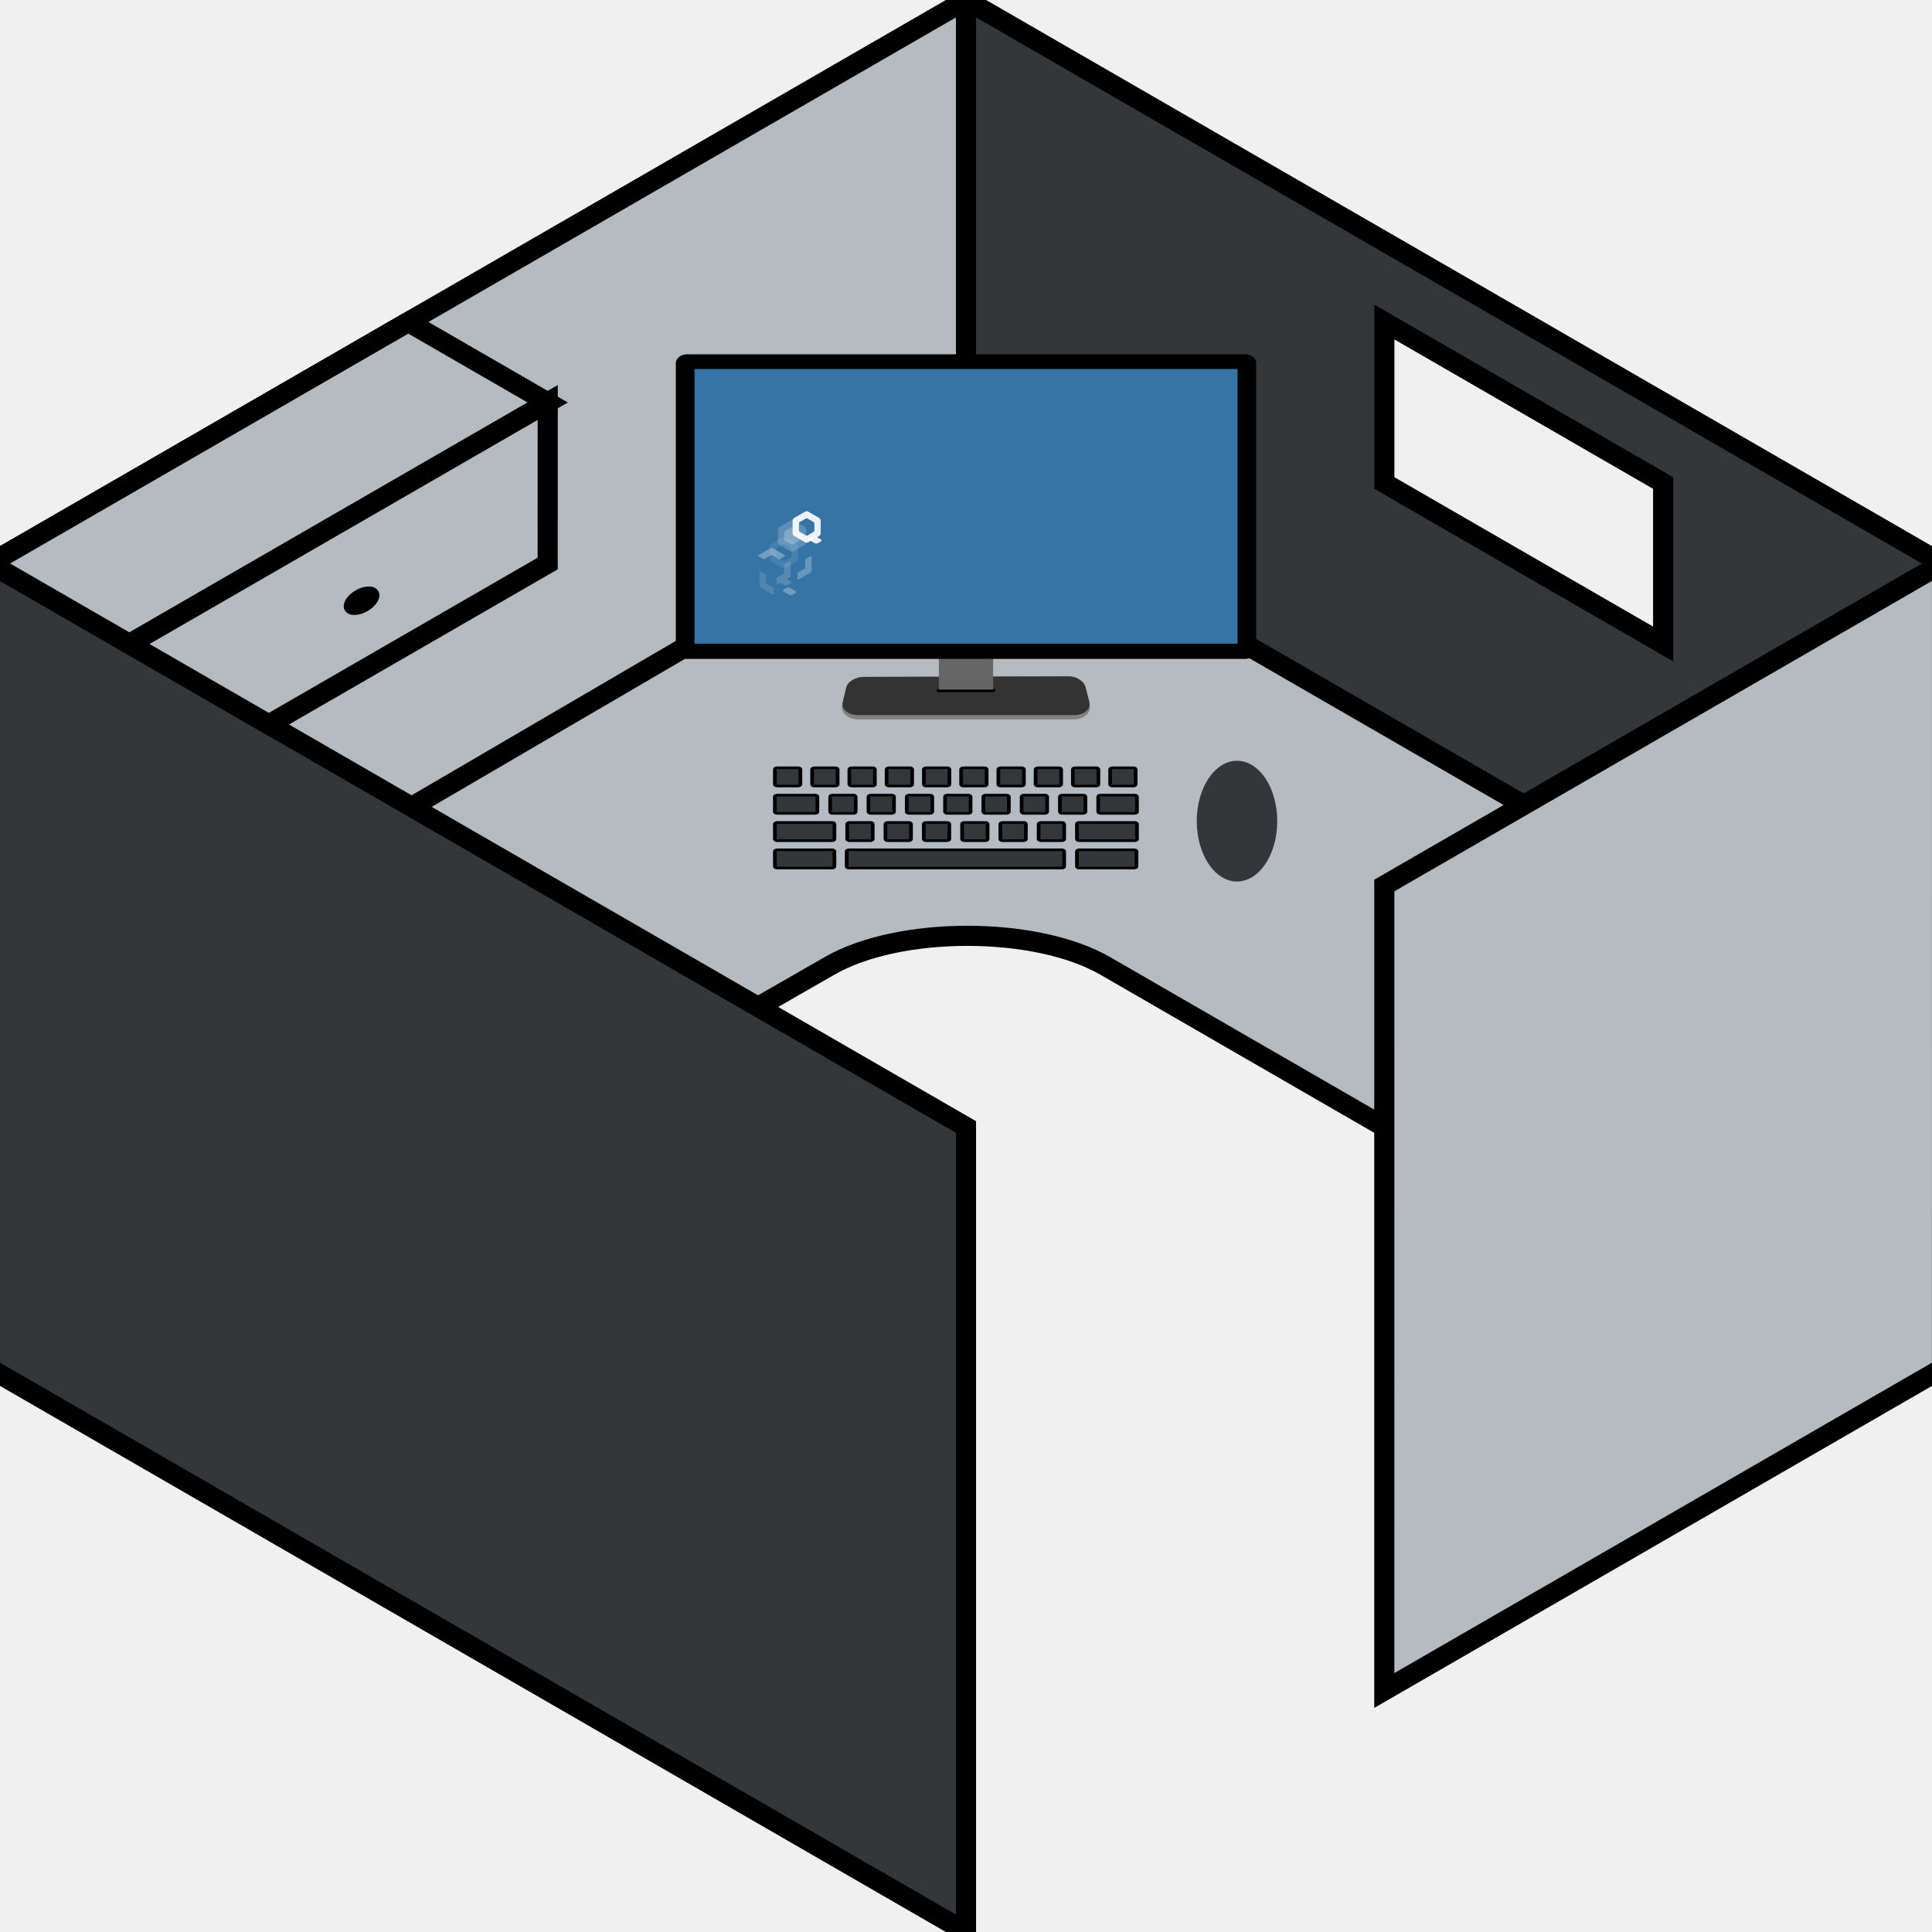
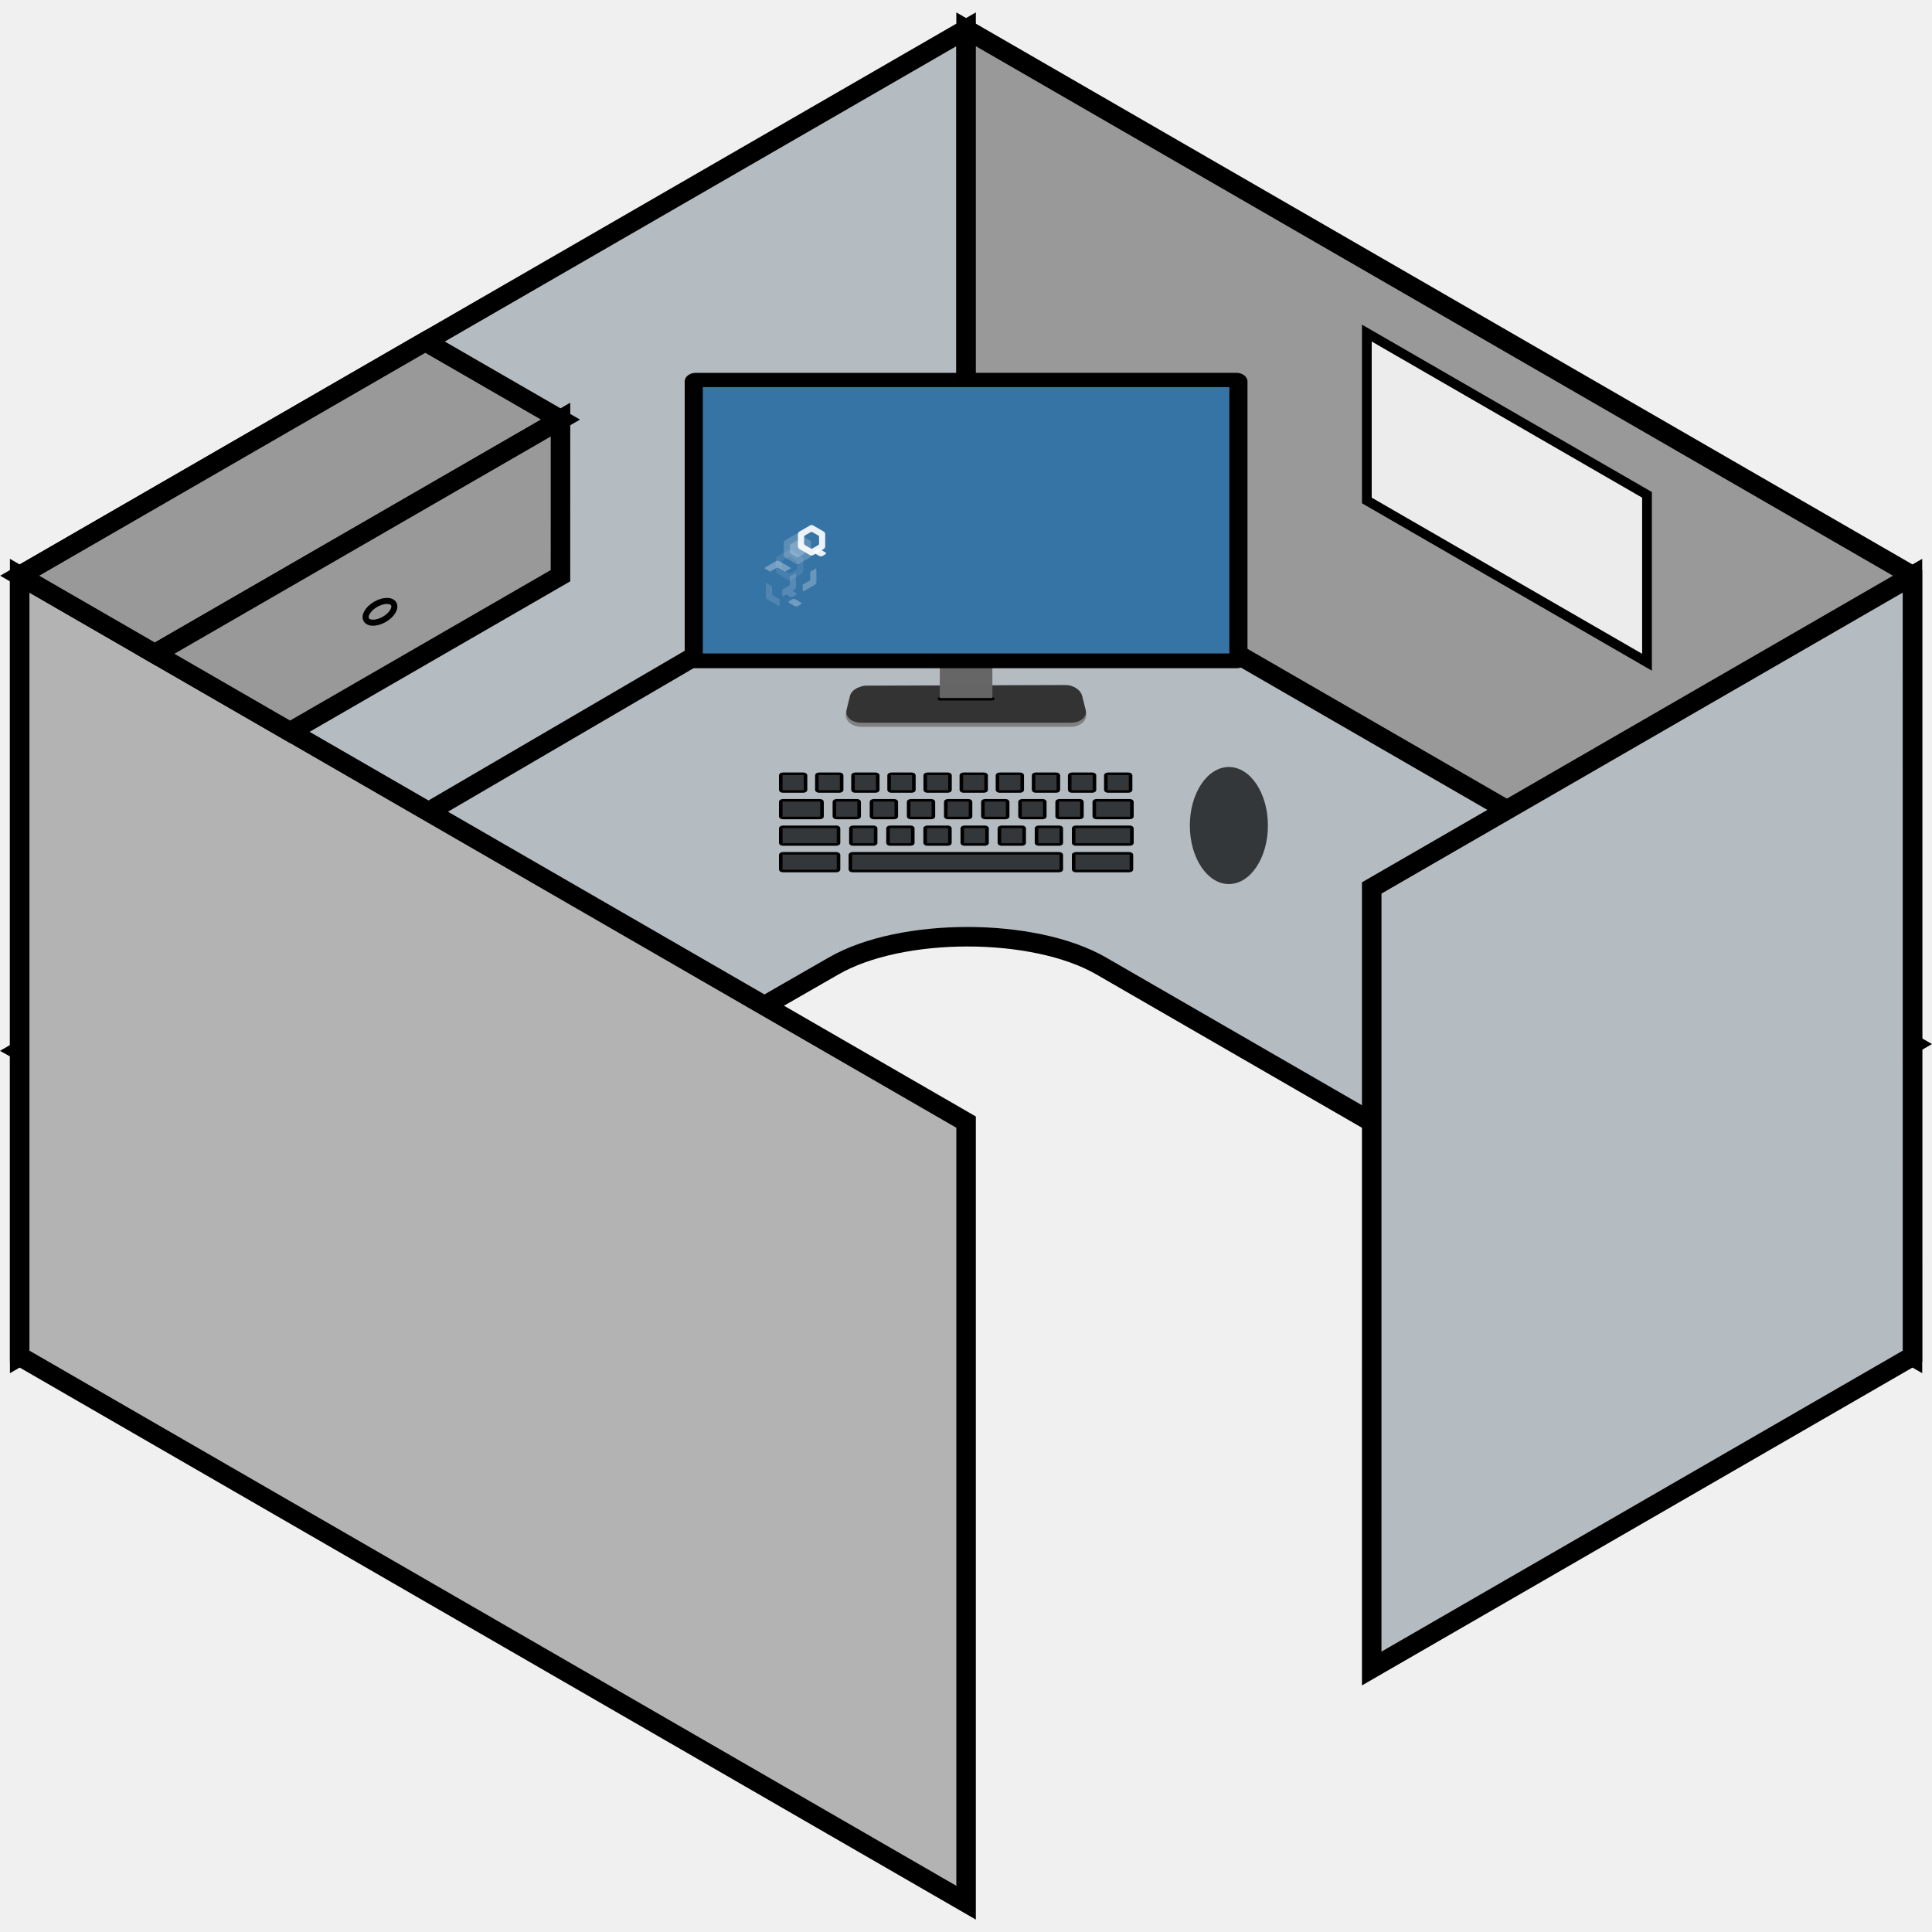
<svg xmlns="http://www.w3.org/2000/svg" xmlns:xlink="http://www.w3.org/1999/xlink" width="48px" height="48px" viewBox="0 0 48 48" version="1.1" id="svg2" xml:space="preserve">
  <defs id="defs1">
    <clipPath id="SVGID_2_">
      <use xlink:href="#SVGID_1_" overflow="visible" id="use1" />
    </clipPath>
    <rect id="SVGID_1_" x="15.572" y="23.601" width="114.021" height="54.691" />
  </defs>
-   <g id="Cubicle">
-     <path style="vector-effect:none;fill:#b4bbc1;stroke-linecap:round;-inkscape-stroke:none;paint-order:markers fill stroke;stroke:#000000;fill-opacity:1;font-variation-settings:normal;opacity:1;stroke-width:0.5;stroke-linejoin:miter;stroke-miterlimit:4;stroke-dasharray:none;stroke-dashoffset:0;stroke-opacity:1;stop-color:#000000;stop-opacity:1" d="M 24,0 V 20 L -0.249,34 -0.249,14 Z" id="Back-left" />
-     <path id="Back-right" style="vector-effect:none;fill:#34373a;stroke-linecap:round;-inkscape-stroke:none;paint-order:markers fill stroke;stroke:#000000;fill-opacity:1;font-variation-settings:normal;opacity:1;stroke-width:0.5;stroke-linejoin:miter;stroke-miterlimit:4;stroke-dasharray:none;stroke-dashoffset:0;stroke-opacity:1;stop-color:#000000;stop-opacity:1" d="M 24 0 L 24 20 L 48.248 34 L 48.248 14 L 24 0 z M 34.393 8 L 41.32 12 L 41.32 16 L 34.393 12 L 34.393 8 z " />
-     <path style="display:inline;vector-effect:none;fill:#b4bbc1;fill-opacity:1;stroke:#000000;stroke-linecap:round;-inkscape-stroke:none;paint-order:markers fill stroke;font-variation-settings:normal;opacity:1;stroke-width:0.5;stroke-linejoin:miter;stroke-miterlimit:4;stroke-dasharray:none;stroke-dashoffset:0;stroke-opacity:1;stop-color:#000000;stop-opacity:1" d="M 48.248,26 39.588,31 27.464,24 C 25.733,23 22.336,23 20.604,24 L 8.412,31 -0.249,26.169 24,12 Z" id="Desk" />
-     <path style="display:inline;fill:#34373a;stroke:#000000;stroke-linecap:round;paint-order:markers fill stroke;fill-opacity:1;stroke-width:0.5;stroke-dasharray:none" d="M -0.249,14 24,28 V 48 L -0.249,34 Z" id="Left-Wall" />
-     <path style="fill:#b4bbc1;stroke-linecap:round;paint-order:markers fill stroke;stroke:#000000;fill-opacity:1;stroke-width:0.5;stroke-dasharray:none" d="m 48.249,14 -13.856,8 -4.07e-4,20 13.856,-8 z" id="Right-Wall" />
+   <g id="Cubicle" style="display:inline" transform="matrix(0.9696663,0,0,0.9696663,0.7302892,0.7280121)">
+     <path style="font-variation-settings:normal;opacity:1;vector-effect:none;fill:#b4bbc1;fill-opacity:1;stroke:#000000;stroke-width:0.5;stroke-linecap:round;stroke-linejoin:miter;stroke-miterlimit:4;stroke-dasharray:none;stroke-dashoffset:0;stroke-opacity:1;-inkscape-stroke:none;paint-order:markers fill stroke;stop-color:#000000;stop-opacity:1" d="M 24,0 V 20 L -0.249,34 -0.249,14 Z" id="Back-left" />
+     <path id="Back-right" style="font-variation-settings:normal;opacity:1;vector-effect:none;fill:#999999;fill-opacity:1;stroke:#000000;stroke-width:0.5;stroke-linecap:round;stroke-linejoin:miter;stroke-miterlimit:4;stroke-dasharray:none;stroke-dashoffset:0;stroke-opacity:1;-inkscape-stroke:none;paint-order:markers fill stroke;stop-color:#000000;stop-opacity:1" d="M 24,0 V 20 L 48.248,34 V 14 Z m 10.393,8 6.928,4 v 4 l -6.928,-4 z" />
+     <path style="fill:#ececec;fill-opacity:0.998;stroke:none;stroke-width:0.97" d="m 34.08,8.485 6.718,3.879 v 3.879 l -6.718,-3.879 v -3.879 0" id="Window" transform="matrix(1.031283,0,0,1.031283,-0.7531346,-0.7507863)" />
+     <path style="font-variation-settings:normal;display:inline;opacity:1;vector-effect:none;fill:#b4bbc1;fill-opacity:1;stroke:#000000;stroke-width:0.5;stroke-linecap:round;stroke-linejoin:miter;stroke-miterlimit:4;stroke-dasharray:none;stroke-dashoffset:0;stroke-opacity:1;-inkscape-stroke:none;paint-order:markers fill stroke;stop-color:#000000;stop-opacity:1" d="M 48.248,26 39.588,31 27.464,24 C 25.733,23 22.336,23 20.604,24 L 8.412,31 -0.249,26.169 24,12 Z" id="Desk" />
+     <path style="display:inline;fill:#b3b3b3;fill-opacity:1;stroke:#000000;stroke-width:0.5;stroke-linecap:round;stroke-dasharray:none;paint-order:markers fill stroke" d="M -0.249,14 24,28 V 48 L -0.249,34 Z" id="Left-Wall" />
+     <path style="fill:#b4bbc1;fill-opacity:1;stroke:#000000;stroke-width:0.5;stroke-linecap:round;stroke-dasharray:none;paint-order:markers fill stroke" d="m 48.248,14 -13.855,8 -4.07e-4,20 13.856,-8 z" id="Right-Wall" />
  </g>
-   <g id="Overhead-Space">
-     <path style="vector-effect:none;fill:#b4bbc1;stroke:#000000;stroke-linecap:round;-inkscape-stroke:none;paint-order:markers fill stroke;fill-opacity:1;font-variation-settings:normal;opacity:1;stroke-width:0.5;stroke-linejoin:miter;stroke-miterlimit:4;stroke-dasharray:none;stroke-dashoffset:0;stroke-opacity:1;stop-color:#000000;stop-opacity:1" d="M -0.249,14 10.144,8 13.608,10 3.215,16 Z" id="path4" />
-     <path style="vector-effect:none;fill:#b4bbc1;stroke:#000000;stroke-linecap:round;-inkscape-stroke:none;paint-order:markers fill stroke;fill-opacity:1;font-variation-settings:normal;opacity:1;stroke-width:0.5;stroke-linejoin:miter;stroke-miterlimit:4;stroke-dasharray:none;stroke-dashoffset:0;stroke-opacity:1;stop-color:#000000;stop-opacity:1" d="M 6.679,18 3.215,16 13.608,10 13.607,14 Z" id="path5" />
-     <ellipse style="vector-effect:non-scaling-stroke;fill:#000000;stroke:#000000;stroke-width:0.15;stroke-linecap:round;-inkscape-stroke:hairline;paint-order:markers fill stroke" id="path35" cx="-0.317" cy="-17.417" rx="0.405" ry="0.222" transform="rotate(150)" />
+   <g id="Overhead-Space" style="display:inline;fill:#999999" transform="matrix(0.9696663,0,0,0.9696663,0.7302892,0.7280121)">
+     <path style="font-variation-settings:normal;opacity:1;vector-effect:none;fill:#999999;fill-opacity:1;stroke:#000000;stroke-width:0.5;stroke-linecap:round;stroke-linejoin:miter;stroke-miterlimit:4;stroke-dasharray:none;stroke-dashoffset:0;stroke-opacity:1;-inkscape-stroke:none;paint-order:markers fill stroke;stop-color:#000000;stop-opacity:1" d="M -0.249,14 10.144,8 13.608,10 3.215,16 Z" id="path4" />
+     <path style="font-variation-settings:normal;opacity:1;vector-effect:none;fill:#999999;fill-opacity:1;stroke:#000000;stroke-width:0.5;stroke-linecap:round;stroke-linejoin:miter;stroke-miterlimit:4;stroke-dasharray:none;stroke-dashoffset:0;stroke-opacity:1;-inkscape-stroke:none;paint-order:markers fill stroke;stop-color:#000000;stop-opacity:1" d="M 6.679,18 3.215,16 13.608,10 13.607,14 Z" id="path5" />
+     <ellipse style="vector-effect:non-scaling-stroke;fill:#999999;stroke:#000000;stroke-width:0.15;stroke-linecap:round;-inkscape-stroke:hairline;paint-order:markers fill stroke" id="path35" cx="-0.317" cy="-17.417" rx="0.405" ry="0.222" transform="rotate(150)" />
  </g>
-   <g id="Keyboard" transform="matrix(0.09164851,0,0,0.06545003,17.09792,16.98632)" style="fill:#34373a;fill-opacity:1;stroke:#000000">
+   <g id="Keyboard" transform="matrix(0.08886847,0,0,0.06346469,17.30957,17.19907)" style="display:inline;fill:#34373a;fill-opacity:1;stroke:#000000">
    <defs id="defs31" />
    <clipPath id="clipPath32">
      <use xlink:href="#SVGID_1_" overflow="visible" id="use32" />
    </clipPath>
    <path fill="#20221d" d="m 43.614,63.057 c 0,0 -0.648,0 -0.648,0.647 v 5.624 c 0,0 0,0.648 0.648,0.648 h 57.662 c 0,0 0.648,0 0.648,-0.648 v -5.624 c 0,0 0,-0.647 -0.648,-0.647 z" id="path2" style="fill:#34373a;fill-opacity:1;stroke:#000000" />
    <path fill="#20221d" d="m 106.031,63.057 c 0,0 -0.648,0 -0.648,0.647 v 5.624 c 0,0 0,0.648 0.648,0.648 h 14.85 c 0,0 0.648,0 0.648,-0.648 v -5.624 c 0,0 0,-0.647 -0.648,-0.647 z" id="path3" style="fill:#34373a;fill-opacity:1;stroke:#000000" />
    <path fill="#20221d" d="m 24.146,63.057 c 0,0 -0.648,0 -0.648,0.647 v 5.624 c 0,0 0,0.648 0.648,0.648 h 14.85 c 0,0 0.648,0 0.648,-0.648 v -5.624 c 0,0 0,-0.647 -0.648,-0.647 z" id="path4-2" style="fill:#34373a;fill-opacity:1;stroke:#000000" />
    <path fill="#20221d" d="m 54.132,52.677 c 0,0 -0.647,0 -0.647,0.647 v 5.624 c 0,0 0,0.648 0.647,0.648 h 5.624 c 0,0 0.648,0 0.648,-0.648 v -5.624 c 0,0 0,-0.647 -0.648,-0.647 z" id="path5-9" style="fill:#34373a;fill-opacity:1;stroke:#000000" />
    <path fill="#20221d" d="m 43.752,52.677 c 0,0 -0.648,0 -0.648,0.647 v 5.624 c 0,0 0,0.648 0.648,0.648 h 5.624 c 0,0 0.647,0 0.647,-0.648 v -5.624 c 0,0 0,-0.647 -0.647,-0.647 z" id="path6" style="fill:#34373a;fill-opacity:1;stroke:#000000" />
    <path fill="#20221d" d="m 24.146,52.677 c 0,0 -0.648,0 -0.648,0.647 v 5.624 c 0,0 0,0.648 0.648,0.648 h 14.85 c 0,0 0.648,0 0.648,-0.648 v -5.624 c 0,0 0,-0.647 -0.648,-0.647 z" id="path7" style="fill:#34373a;fill-opacity:1;stroke:#000000" />
    <path fill="#20221d" d="m 64.512,52.677 c 0,0 -0.648,0 -0.648,0.647 v 5.624 c 0,0 0,0.648 0.648,0.648 h 5.624 c 0,0 0.647,0 0.647,-0.648 v -5.624 c 0,0 0,-0.647 -0.647,-0.647 z" id="path8" style="fill:#34373a;fill-opacity:1;stroke:#000000" />
    <path fill="#20221d" d="m 74.892,52.677 c 0,0 -0.647,0 -0.647,0.647 v 5.624 c 0,0 0,0.648 0.647,0.648 h 5.624 c 0,0 0.648,0 0.648,-0.648 v -5.624 c 0,0 0,-0.647 -0.648,-0.647 z" id="path9" style="fill:#34373a;fill-opacity:1;stroke:#000000" />
    <path fill="#20221d" d="m 85.271,52.677 c 0,0 -0.648,0 -0.648,0.647 v 5.624 c 0,0 0,0.648 0.648,0.648 h 5.624 c 0,0 0.647,0 0.647,-0.648 v -5.624 c 0,0 0,-0.647 -0.647,-0.647 z" id="path10" style="fill:#34373a;fill-opacity:1;stroke:#000000" />
    <path fill="#20221d" d="m 95.651,52.677 c 0,0 -0.647,0 -0.647,0.647 v 5.624 c 0,0 0,0.648 0.647,0.648 h 5.624 c 0,0 0.648,0 0.648,-0.648 v -5.624 c 0,0 0,-0.647 -0.648,-0.647 z" id="path11" style="fill:#34373a;fill-opacity:1;stroke:#000000" />
    <path fill="#20221d" d="m 106.031,52.677 c 0,0 -0.648,0 -0.648,0.647 v 5.624 c 0,0 0,0.648 0.648,0.648 h 14.989 c 0,0 0.647,0 0.647,-0.648 v -5.624 c 0,0 0,-0.647 -0.647,-0.647 z" id="path12" style="fill:#34373a;fill-opacity:1;stroke:#000000" />
    <path fill="#20221d" d="m 49.519,42.297 c 0,0 -0.648,0 -0.648,0.647 v 5.624 c 0,0 0,0.648 0.648,0.648 h 5.624 c 0,0 0.648,0 0.648,-0.648 v -5.624 c 0,0 0,-0.647 -0.648,-0.647 z" id="path13" style="fill:#34373a;fill-opacity:1;stroke:#000000" />
    <path fill="#20221d" d="m 39.139,42.297 c 0,0 -0.648,0 -0.648,0.647 v 5.624 c 0,0 0,0.648 0.648,0.648 h 5.624 c 0,0 0.648,0 0.648,-0.648 v -5.624 c 0,0 0,-0.647 -0.648,-0.647 z" id="path14" style="fill:#34373a;fill-opacity:1;stroke:#000000" />
    <path fill="#20221d" d="m 24.146,42.297 c 0,0 -0.648,0 -0.648,0.647 v 5.624 c 0,0 0,0.648 0.648,0.648 h 10.237 c 0,0 0.648,0 0.648,-0.648 v -5.624 c 0,0 0,-0.647 -0.648,-0.647 z" id="path15" style="fill:#34373a;fill-opacity:1;stroke:#000000" />
    <path fill="#20221d" d="m 59.898,42.297 c 0,0 -0.648,0 -0.648,0.647 v 5.624 c 0,0 0,0.648 0.648,0.648 h 5.624 c 0,0 0.648,0 0.648,-0.648 v -5.624 c 0,0 0,-0.647 -0.648,-0.647 z" id="path16" style="fill:#34373a;fill-opacity:1;stroke:#000000" />
    <path fill="#20221d" d="m 70.278,42.297 c 0,0 -0.647,0 -0.647,0.647 v 5.624 c 0,0 0,0.648 0.647,0.648 h 5.624 c 0,0 0.648,0 0.648,-0.648 v -5.624 c 0,0 0,-0.647 -0.648,-0.647 z" id="path17" style="fill:#34373a;fill-opacity:1;stroke:#000000" />
    <path fill="#20221d" d="m 80.658,42.297 c 0,0 -0.648,0 -0.648,0.647 v 5.624 c 0,0 0,0.648 0.648,0.648 h 5.624 c 0,0 0.647,0 0.647,-0.648 v -5.624 c 0,0 0,-0.647 -0.647,-0.647 z" id="path18" style="fill:#34373a;fill-opacity:1;stroke:#000000" />
    <path fill="#20221d" d="m 91.038,42.297 c 0,0 -0.647,0 -0.647,0.647 v 5.624 c 0,0 0,0.648 0.647,0.648 h 5.624 c 0,0 0.648,0 0.648,-0.648 v -5.624 c 0,0 0,-0.647 -0.648,-0.647 z" id="path19" style="fill:#34373a;fill-opacity:1;stroke:#000000" />
    <path fill="#20221d" d="m 101.418,42.297 c 0,0 -0.648,0 -0.648,0.647 v 5.624 c 0,0 0,0.648 0.648,0.648 h 5.624 c 0,0 0.647,0 0.647,-0.648 v -5.624 c 0,0 0,-0.647 -0.647,-0.647 z" id="path20" style="fill:#34373a;fill-opacity:1;stroke:#000000" />
    <path fill="#20221d" d="m 111.798,42.297 c 0,0 -0.647,0 -0.647,0.647 v 5.624 c 0,0 0,0.648 0.647,0.648 h 9.222 c 0,0 0.648,0 0.648,-0.648 v -5.624 c 0,0 0,-0.647 -0.648,-0.647 z" id="path21" style="fill:#34373a;fill-opacity:1;stroke:#000000" />
    <path fill="#20221d" d="m 74.635,31.916 c 0,0 -0.647,0 -0.647,0.648 v 5.624 c 0,0 0,0.648 0.647,0.648 h 5.625 c 0,0 0.647,0 0.647,-0.648 v -5.624 c 0,0 0,-0.648 -0.647,-0.648 z" id="path22" style="fill:#34373a;fill-opacity:1;stroke:#000000" />
    <path fill="#20221d" d="m 64.537,31.916 c 0,0 -0.647,0 -0.647,0.648 v 5.624 c 0,0 0,0.648 0.647,0.648 h 5.625 c 0,0 0.647,0 0.647,-0.648 v -5.624 c 0,0 0,-0.648 -0.647,-0.648 z" id="path23" style="fill:#34373a;fill-opacity:1;stroke:#000000" />
    <path fill="#20221d" d="m 54.439,31.916 c 0,0 -0.648,0 -0.648,0.648 v 5.624 c 0,0 0,0.648 0.648,0.648 h 5.624 c 0,0 0.647,0 0.647,-0.648 v -5.624 c 0,0 0,-0.648 -0.647,-0.648 z" id="path24" style="fill:#34373a;fill-opacity:1;stroke:#000000" />
    <path fill="#20221d" d="m 44.342,31.916 c 0,0 -0.648,0 -0.648,0.648 v 5.624 c 0,0 0,0.648 0.648,0.648 h 5.624 c 0,0 0.647,0 0.647,-0.648 v -5.624 c 0,0 0,-0.648 -0.647,-0.648 z" id="path25" style="fill:#34373a;fill-opacity:1;stroke:#000000" />
    <path fill="#20221d" d="m 34.244,31.916 c 0,0 -0.648,0 -0.648,0.648 v 5.624 c 0,0 0,0.648 0.648,0.648 h 5.624 c 0,0 0.648,0 0.648,-0.648 v -5.624 c 0,0 0,-0.648 -0.648,-0.648 z" id="path26" style="fill:#34373a;fill-opacity:1;stroke:#000000" />
    <path fill="#20221d" d="m 24.146,31.916 c 0,0 -0.648,0 -0.648,0.648 v 5.624 c 0,0 0,0.648 0.648,0.648 h 5.624 c 0,0 0.648,0 0.648,-0.648 v -5.624 c 0,0 0,-0.648 -0.648,-0.648 z" id="path27" style="fill:#34373a;fill-opacity:1;stroke:#000000" />
    <path fill="#20221d" d="m 84.733,31.916 c 0,0 -0.647,0 -0.647,0.648 v 5.624 c 0,0 0,0.648 0.647,0.648 h 5.624 c 0,0 0.648,0 0.648,-0.648 v -5.624 c 0,0 0,-0.648 -0.648,-0.648 z" id="path28" style="fill:#34373a;fill-opacity:1;stroke:#000000" />
    <path fill="#20221d" d="m 94.832,31.916 c 0,0 -0.648,0 -0.648,0.648 v 5.624 c 0,0 0,0.648 0.648,0.648 h 5.623 c 0,0 0.648,0 0.648,-0.648 v -5.624 c 0,0 0,-0.648 -0.648,-0.648 z" id="path29" style="fill:#34373a;fill-opacity:1;stroke:#000000" />
    <path fill="#20221d" d="m 104.93,31.916 c 0,0 -0.648,0 -0.648,0.648 v 5.624 c 0,0 0,0.648 0.648,0.648 h 5.623 c 0,0 0.648,0 0.648,-0.648 v -5.624 c 0,0 0,-0.648 -0.648,-0.648 z" id="path30" style="fill:#34373a;fill-opacity:1;stroke:#000000" />
    <path fill="#20221d" d="m 115.027,31.916 c 0,0 -0.648,0 -0.648,0.648 v 5.624 c 0,0 0,0.648 0.648,0.648 h 5.624 c 0,0 0.647,0 0.647,-0.648 v -5.624 c 0,0 0,-0.648 -0.647,-0.648 z" id="path31" style="display:inline;fill:#34373a;fill-opacity:1;stroke:#000000" />
  </g>
-   <ellipse style="vector-effect:non-scaling-stroke;fill:#34373a;stroke-width:2.489;stroke-linecap:round;-inkscape-stroke:hairline;paint-order:markers fill stroke" id="Mouse" cx="30.733" cy="20.401" rx="1" ry="1.5" />
-   <g id="Monitor" transform="matrix(0.0139983,0,0,0.01101845,23.44355,13.40078)">
+   <ellipse style="display:inline;vector-effect:non-scaling-stroke;fill:#34373a;stroke-width:2.414;stroke-linecap:round;-inkscape-stroke:hairline;paint-order:markers fill stroke" id="Mouse" cx="30.531" cy="20.51" rx="0.97" ry="1.454" />
+   <g id="Monitor" transform="matrix(0.01357368,0,0,0.01068422,23.46271,13.7223)" style="display:inline">
    <path style="color:#000000;font-style:normal;font-variant:normal;font-weight:normal;font-stretch:normal;font-size:medium;line-height:normal;font-family:sans-serif;font-variant-ligatures:normal;font-variant-position:normal;font-variant-caps:normal;font-variant-numeric:normal;font-variant-alternates:normal;font-feature-settings:normal;text-indent:0;text-align:start;text-decoration:none;text-decoration-line:none;text-decoration-style:solid;text-decoration-color:#000000;letter-spacing:normal;word-spacing:normal;text-transform:none;writing-mode:lr-tb;direction:ltr;text-orientation:mixed;dominant-baseline:auto;baseline-shift:baseline;text-anchor:start;white-space:normal;shape-padding:0;clip-rule:nonzero;display:inline;overflow:visible;visibility:visible;opacity:0.99;isolation:auto;mix-blend-mode:normal;color-interpolation:sRGB;color-interpolation-filters:linearRGB;solid-color:#000000;solid-opacity:1;vector-effect:none;fill:#808080;fill-opacity:1;fill-rule:nonzero;stroke:#808080;stroke-width:38.937;stroke-linecap:round;stroke-linejoin:round;stroke-miterlimit:4;stroke-dasharray:none;stroke-dashoffset:0;stroke-opacity:1;paint-order:stroke fill markers;color-rendering:auto;image-rendering:auto;shape-rendering:auto;text-rendering:auto;enable-background:accumulate" d="m -141.82,329.264 c -4.756,0.019 -11.732,4.949 -12.535,9.613 l -6.704,38.899 c -0.804,4.664 3.855,8.569 8.612,8.569 H 231.657 c 4.756,0 9.44,-3.909 8.612,-8.569 0,0 -4.673,-26.274 -7.009,-39.411 -0.829,-4.659 -6.859,-10.58 -11.615,-10.561 -121.155,0.469 -242.31,0.993 -363.464,1.461 z" id="rect4647-6" />
    <path id="path4527" d="m -142.348,327.993 c -4.776,0.015 -11.782,4.371 -12.589,8.49 l -6.733,34.357 c -0.807,4.119 3.872,7.568 8.648,7.568 h 385.741 c 4.776,0 9.48,-3.453 8.648,-7.568 0,0 -4.692,-23.206 -7.039,-34.809 -0.832,-4.115 -6.889,-9.344 -11.665,-9.328 -121.671,0.414 -243.341,0.877 -365.012,1.291 z" style="color:#000000;font-style:normal;font-variant:normal;font-weight:normal;font-stretch:normal;font-size:medium;line-height:normal;font-family:sans-serif;font-variant-ligatures:normal;font-variant-position:normal;font-variant-caps:normal;font-variant-numeric:normal;font-variant-alternates:normal;font-feature-settings:normal;text-indent:0;text-align:start;text-decoration:none;text-decoration-line:none;text-decoration-style:solid;text-decoration-color:#000000;letter-spacing:normal;word-spacing:normal;text-transform:none;writing-mode:lr-tb;direction:ltr;text-orientation:mixed;dominant-baseline:auto;baseline-shift:baseline;text-anchor:start;white-space:normal;shape-padding:0;clip-rule:nonzero;display:inline;overflow:visible;visibility:visible;isolation:auto;mix-blend-mode:normal;color-interpolation:sRGB;color-interpolation-filters:linearRGB;solid-color:#000000;solid-opacity:1;vector-effect:none;fill:#333333;fill-opacity:1;fill-rule:nonzero;stroke:#333333;stroke-width:35.602;stroke-linecap:round;stroke-linejoin:round;stroke-miterlimit:4;stroke-dasharray:none;stroke-dashoffset:0;stroke-opacity:1;paint-order:stroke fill markers;color-rendering:auto;image-rendering:auto;shape-rendering:auto;text-rendering:auto;enable-background:accumulate" />
    <path style="display:inline;fill:none;stroke:#000000;stroke-width:7.805;stroke-linecap:round;stroke-linejoin:round;stroke-miterlimit:4;stroke-dasharray:none;stroke-opacity:1" d="M -8.379,340.674 H 87.882 Z" id="path4626" />
    <rect style="display:inline;opacity:0.99;fill:#666666;stroke:none;stroke-width:7.512;stroke-linecap:round;stroke-linejoin:round;stroke-miterlimit:4;stroke-dasharray:none;stroke-opacity:1;paint-order:stroke fill markers" id="rect4624" width="96.262" height="85.192" x="-8.379" y="253.482" />
    <rect style="display:inline;opacity:0.99;fill:#b4bbc1;fill-opacity:1;stroke:#000000;stroke-width:26.692;stroke-linecap:round;stroke-linejoin:round;stroke-miterlimit:4;stroke-dasharray:none;stroke-opacity:1;paint-order:stroke fill markers" id="rect4485-5" width="963.789" height="619.337" x="-442.143" y="-384.141" />
    <rect style="display:inline;opacity:0.99;fill:none;stroke:#000000;stroke-width:40.26;stroke-linecap:round;stroke-linejoin:round;stroke-miterlimit:4;stroke-dasharray:none;stroke-opacity:1;paint-order:stroke fill markers" id="rect4485-3" width="989.864" height="646.566" x="-455.18" y="-397.18" />
  </g>
-   <g id="Qubes-Desktop" transform="matrix(0.00520717,0,0,0.00520717,17.56514,9.76834)">
+   <g id="Qubes-Desktop" transform="matrix(0.00504922,0,0,0.00504922,17.76262,10.20004)" style="display:inline">
    <g transform="translate(1846.241,963.7804)" id="g4623" style="display:inline">
      <rect width="2590.928" height="1310.527" ry="0" x="-1905.936" y="-1079.044" id="rect4364" style="display:inline;fill:#3774a6;fill-opacity:1;fill-rule:nonzero;stroke:none;stroke-width:1.279" />
      <path d="m -1478.541,-278.701 a 15.314,15.314 0 0 0 -8.021,2.054 l -51.732,29.857 a 15.314,15.314 0 0 0 -7.661,13.261 v 59.745 a 15.314,15.314 0 0 0 7.661,13.245 l 51.732,29.88 a 15.314,15.314 0 0 0 15.315,0 l 51.739,-29.88 a 15.314,15.314 0 0 0 7.654,-13.245 v -59.745 a 15.314,15.314 0 0 0 -7.654,-13.261 l -51.739,-29.857 a 15.314,15.314 0 0 0 -7.294,-2.054 z m -0.164,33.769 a 8.423,8.423 0 0 1 4.014,1.125 l 28.459,16.424 a 8.423,8.423 0 0 1 4.21,7.294 v 32.863 a 8.423,8.423 0 0 1 -4.21,7.279 l -28.459,16.44 a 8.423,8.423 0 0 1 -8.419,0 l -28.459,-16.44 a 8.423,8.423 0 0 1 -4.21,-7.279 v -32.863 a 8.423,8.423 0 0 1 4.21,-7.294 l 28.459,-16.424 a 8.423,8.423 0 0 1 4.405,-1.125 z" id="path4366" style="color:#000000;font-style:normal;font-variant:normal;font-weight:normal;font-stretch:normal;font-size:medium;line-height:normal;font-family:Sans;-inkscape-font-specification:Sans;text-indent:0;text-align:start;text-decoration:none;text-decoration-line:none;letter-spacing:normal;word-spacing:normal;text-transform:none;writing-mode:lr-tb;direction:ltr;baseline-shift:baseline;text-anchor:start;display:inline;overflow:visible;visibility:visible;opacity:0.08;fill:#ffffff;fill-opacity:1;fill-rule:nonzero;stroke:none;stroke-width:116.01;marker:none;enable-background:accumulate" />
      <path d="m -1439.895,-358.016 a 15.314,15.314 0 0 0 -8.02,2.048 l -51.738,29.86 a 15.314,15.314 0 0 0 -7.656,13.265 v 59.739 a 15.314,15.314 0 0 0 7.656,13.246 l 51.738,29.879 a 15.314,15.314 0 0 0 15.313,0 l 51.738,-29.879 a 15.314,15.314 0 0 0 7.656,-13.246 v -59.739 a 15.314,15.314 0 0 0 -7.656,-13.265 l -51.738,-29.86 a 15.314,15.314 0 0 0 -7.293,-2.048 z" id="path4368" style="color:#000000;font-style:normal;font-variant:normal;font-weight:normal;font-stretch:normal;font-size:medium;line-height:normal;font-family:Sans;-inkscape-font-specification:Sans;text-indent:0;text-align:start;text-decoration:none;text-decoration-line:none;letter-spacing:normal;word-spacing:normal;text-transform:none;writing-mode:lr-tb;direction:ltr;baseline-shift:baseline;text-anchor:start;display:inline;overflow:visible;visibility:visible;opacity:0.185;fill:#ffffff;fill-opacity:1;fill-rule:nonzero;stroke:none;stroke-width:116.01;marker:none;enable-background:accumulate" />
      <path d="m -1440.059,-324.248 a 8.423,8.423 0 0 0 -4.411,1.127 l -28.456,16.423 a 8.423,8.423 0 0 0 -4.211,7.295 v 32.856 a 8.423,8.423 0 0 0 4.211,7.285 l 28.456,16.433 a 8.423,8.423 0 0 0 8.422,0 l 28.456,-16.433 a 8.423,8.423 0 0 0 4.211,-7.285 v -32.856 a 8.423,8.423 0 0 0 -4.211,-7.295 l -28.456,-16.423 a 8.423,8.423 0 0 0 -4.011,-1.127 z" id="path4370" style="color:#000000;font-style:normal;font-variant:normal;font-weight:normal;font-stretch:normal;font-size:medium;line-height:normal;font-family:Sans;-inkscape-font-specification:Sans;text-indent:0;text-align:start;text-decoration:none;text-decoration-line:none;letter-spacing:normal;word-spacing:normal;text-transform:none;writing-mode:lr-tb;direction:ltr;baseline-shift:baseline;text-anchor:start;display:inline;overflow:visible;visibility:visible;opacity:0.219;fill:#ffffff;fill-opacity:1;fill-rule:nonzero;stroke:none;stroke-width:116.01;marker:none;enable-background:accumulate" />
      <path d="m -1349.211,-187.18 -29.255,16.885 a 8.423,8.423 0 0 1 1.132,4.21 v 32.855 a 8.423,8.423 0 0 1 -4.21,7.287 l -28.451,16.432 a 8.423,8.423 0 0 1 -4.194,1.117 v 33.769 a 15.314,15.314 0 0 0 7.638,-2.038 l 51.739,-29.88 a 15.314,15.314 0 0 0 7.654,-13.245 v -59.737 a 15.314,15.314 0 0 0 -2.054,-7.654 z" id="path4372" style="display:inline;opacity:0.25;fill:#ffffff;fill-opacity:1;stroke:none" />
      <path d="m -1602.92,-187.362 29.25,16.893 a 8.423,8.423 0 0 1 3.079,-3.085 l 28.454,-16.428 a 8.423,8.423 0 0 1 8.415,0 l 28.456,16.423 a 8.423,8.423 0 0 1 3.064,3.074 l 29.245,-16.885 a 15.314,15.314 0 0 0 -5.584,-5.596 l -51.747,-29.868 a 15.314,15.314 0 0 0 -15.297,-0.01 l -51.734,29.868 a 15.314,15.314 0 0 0 -5.601,5.606 z" id="path4374" style="display:inline;opacity:0.3;fill:#ffffff;fill-opacity:1;stroke:none" />
      <path d="m -1449.767,-163.09 -29.255,16.885 a 8.423,8.423 0 0 1 1.132,4.209 v 32.855 a 8.423,8.423 0 0 1 -4.209,7.287 l -28.451,16.432 a 8.423,8.423 0 0 1 -4.194,1.117 v 33.769 a 15.314,15.314 0 0 0 7.638,-2.038 l 11.519,-6.654 18.454,10.723 c 4.478,2.6 11.688,2.6 16.166,0 l 14.12,-8.193 c 4.478,-2.6 4.478,-6.787 0,-9.387 l -18.384,-10.676 9.864,-5.693 a 15.314,15.314 0 0 0 7.654,-13.245 v -59.737 a 15.314,15.314 0 0 0 -2.054,-7.654 z" id="path4376" style="display:inline;opacity:0.16;fill:#ffffff;fill-opacity:1;stroke:none" />
      <rect width="35.016" height="49.002" ry="9.346" x="-838.931" y="-882.481" transform="matrix(0.8648017,-0.5021136,0.8648017,0.5021136,0,0)" id="rect4378" style="display:inline;opacity:0.291;fill:#ffffff;fill-opacity:1;stroke:none" />
      <rect width="35.016" height="49.002" ry="9.346" x="-523.467" y="-1057.729" transform="matrix(0.8648017,-0.5021136,0.8648017,0.5021136,0,0)" id="rect4380" style="display:inline;opacity:0.9;fill:#ffffff;fill-opacity:1;stroke:none" />
      <path d="m -1370.392,-400.475 a 15.314,15.314 0 0 0 -8.021,2.054 l -51.732,29.857 a 15.314,15.314 0 0 0 -7.661,13.261 v 59.745 a 15.314,15.314 0 0 0 7.661,13.245 l 51.732,29.88 a 15.314,15.314 0 0 0 15.315,0 l 51.739,-29.88 a 15.314,15.314 0 0 0 7.654,-13.245 v -59.745 a 15.314,15.314 0 0 0 -7.654,-13.261 l -51.739,-29.857 a 15.314,15.314 0 0 0 -7.294,-2.054 z m -0.164,33.769 a 8.423,8.423 0 0 1 4.014,1.125 l 28.459,16.424 a 8.423,8.423 0 0 1 4.21,7.294 v 32.863 a 8.423,8.423 0 0 1 -4.21,7.279 l -28.459,16.439 a 8.423,8.423 0 0 1 -8.419,0 l -28.459,-16.439 a 8.423,8.423 0 0 1 -4.21,-7.279 v -32.863 a 8.423,8.423 0 0 1 4.21,-7.294 l 28.459,-16.424 a 8.423,8.423 0 0 1 4.405,-1.125 z" id="path4382" style="color:#000000;font-style:normal;font-variant:normal;font-weight:normal;font-stretch:normal;font-size:medium;line-height:normal;font-family:Sans;-inkscape-font-specification:Sans;text-indent:0;text-align:start;text-decoration:none;text-decoration-line:none;letter-spacing:normal;word-spacing:normal;text-transform:none;writing-mode:lr-tb;direction:ltr;baseline-shift:baseline;text-anchor:start;display:inline;overflow:visible;visibility:visible;opacity:0.9;fill:#ffffff;fill-opacity:1;fill-rule:nonzero;stroke:none;stroke-width:116.01;marker:none;enable-background:accumulate" />
      <path d="m -1528.334,-2.507 0.01,-33.778 a 8.423,8.423 0 0 1 -4.212,-1.124 l -28.454,-16.428 a 8.423,8.423 0 0 1 -4.205,-7.289 l -0.01,-32.855 a 8.423,8.423 0 0 1 1.13,-4.19 l -29.245,-16.885 a 15.314,15.314 0 0 0 -2.054,7.634 l 0.01,59.748 a 15.314,15.314 0 0 0 7.644,13.251 l 51.733,29.868 a 15.314,15.314 0 0 0 7.655,2.048 z" id="path4384" style="display:inline;opacity:0.126;fill:#ffffff;fill-opacity:1;stroke:none" />
    </g>
  </g>
</svg>
